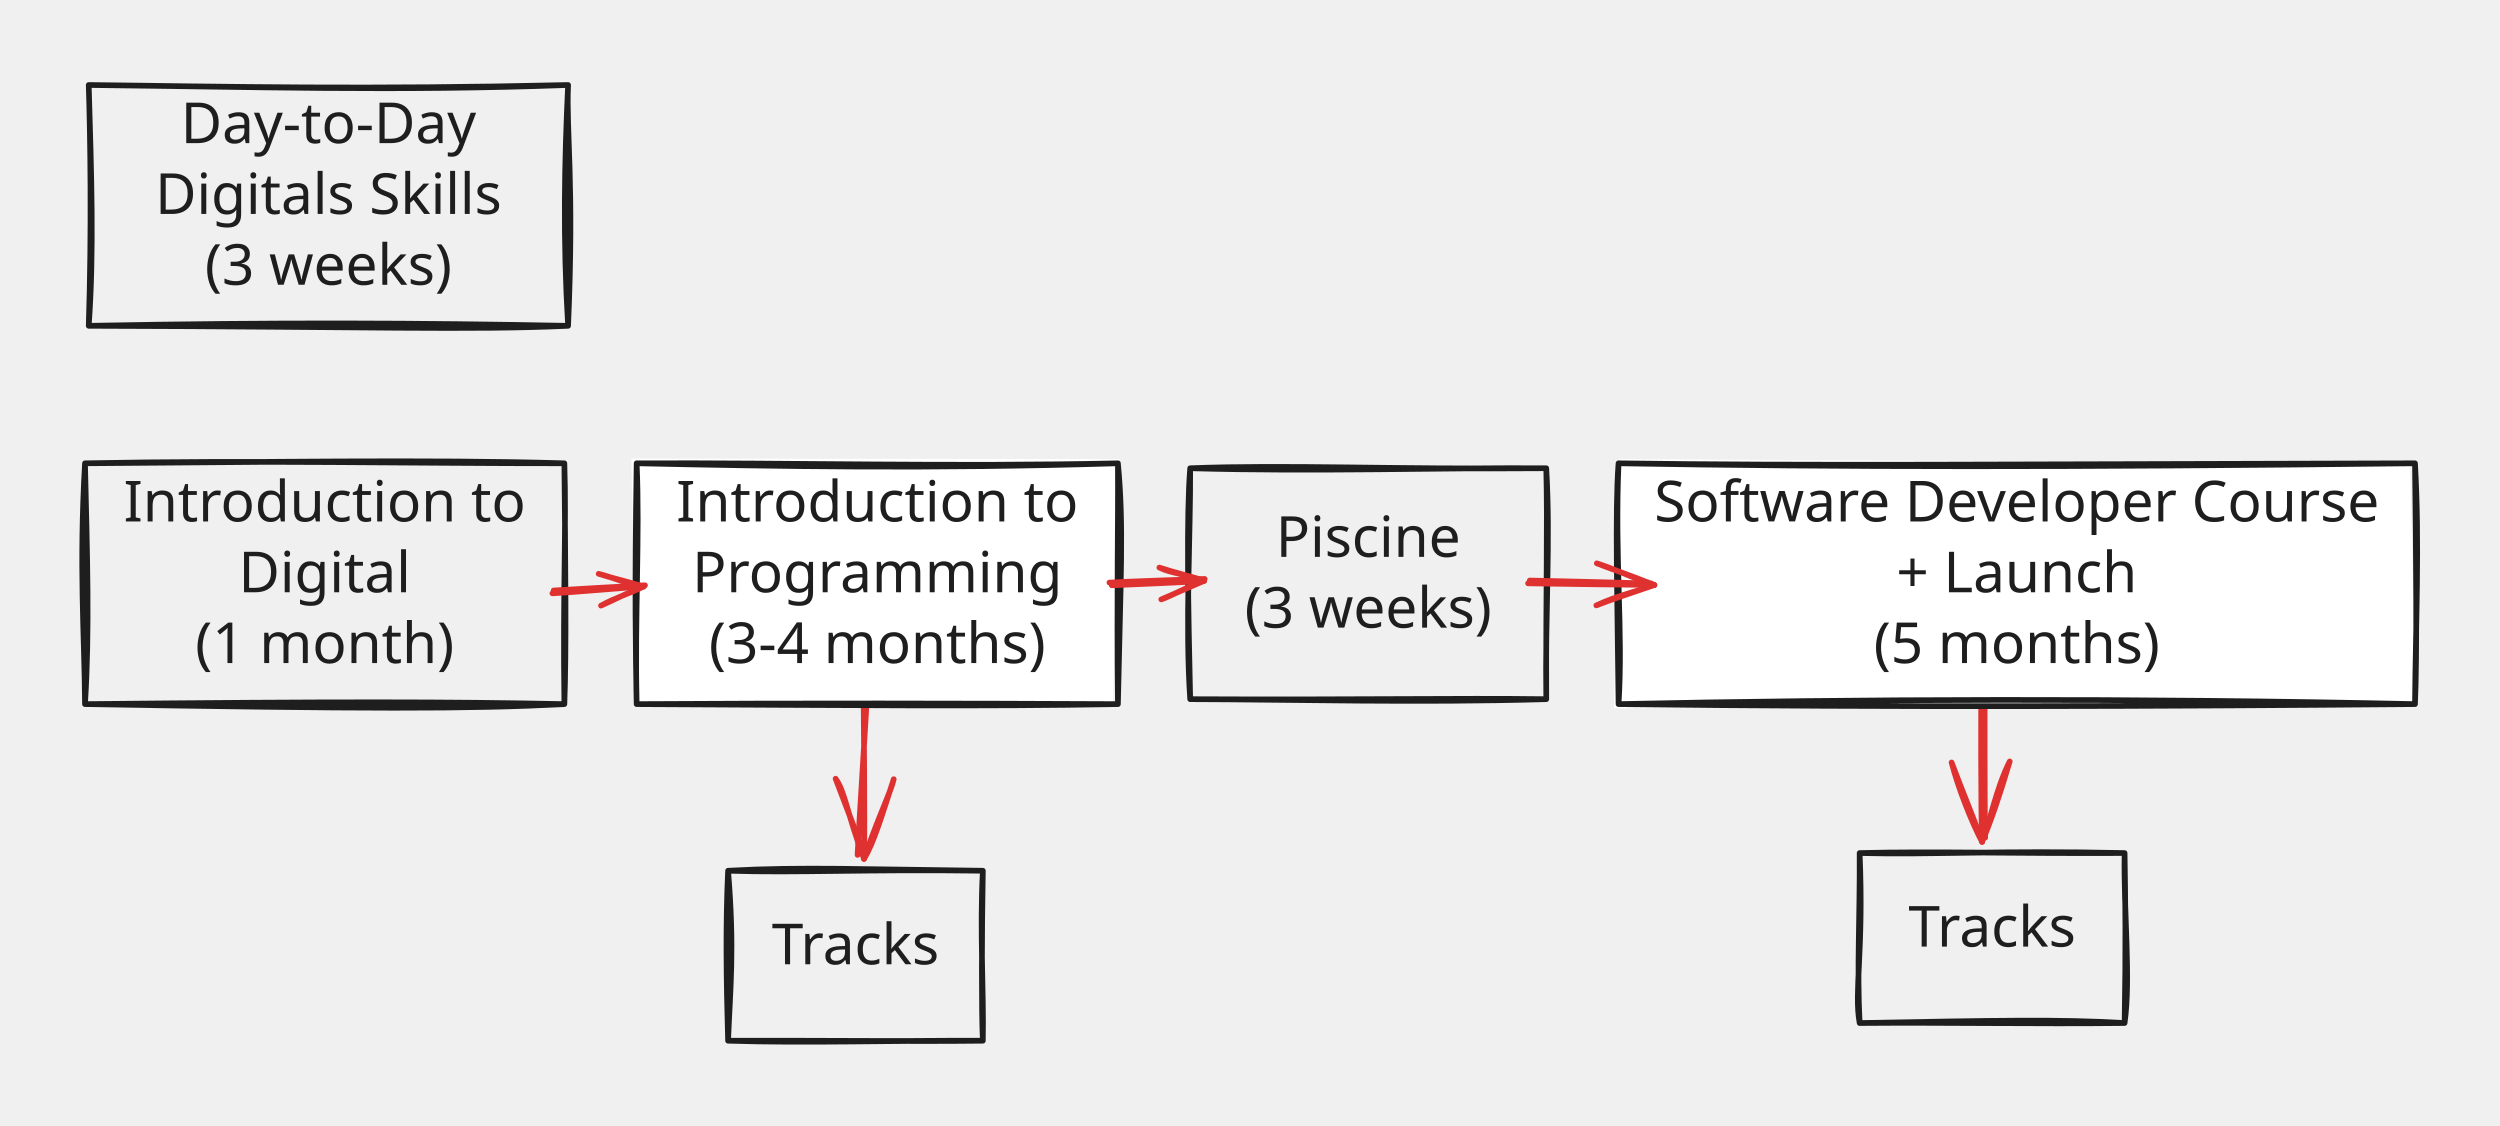
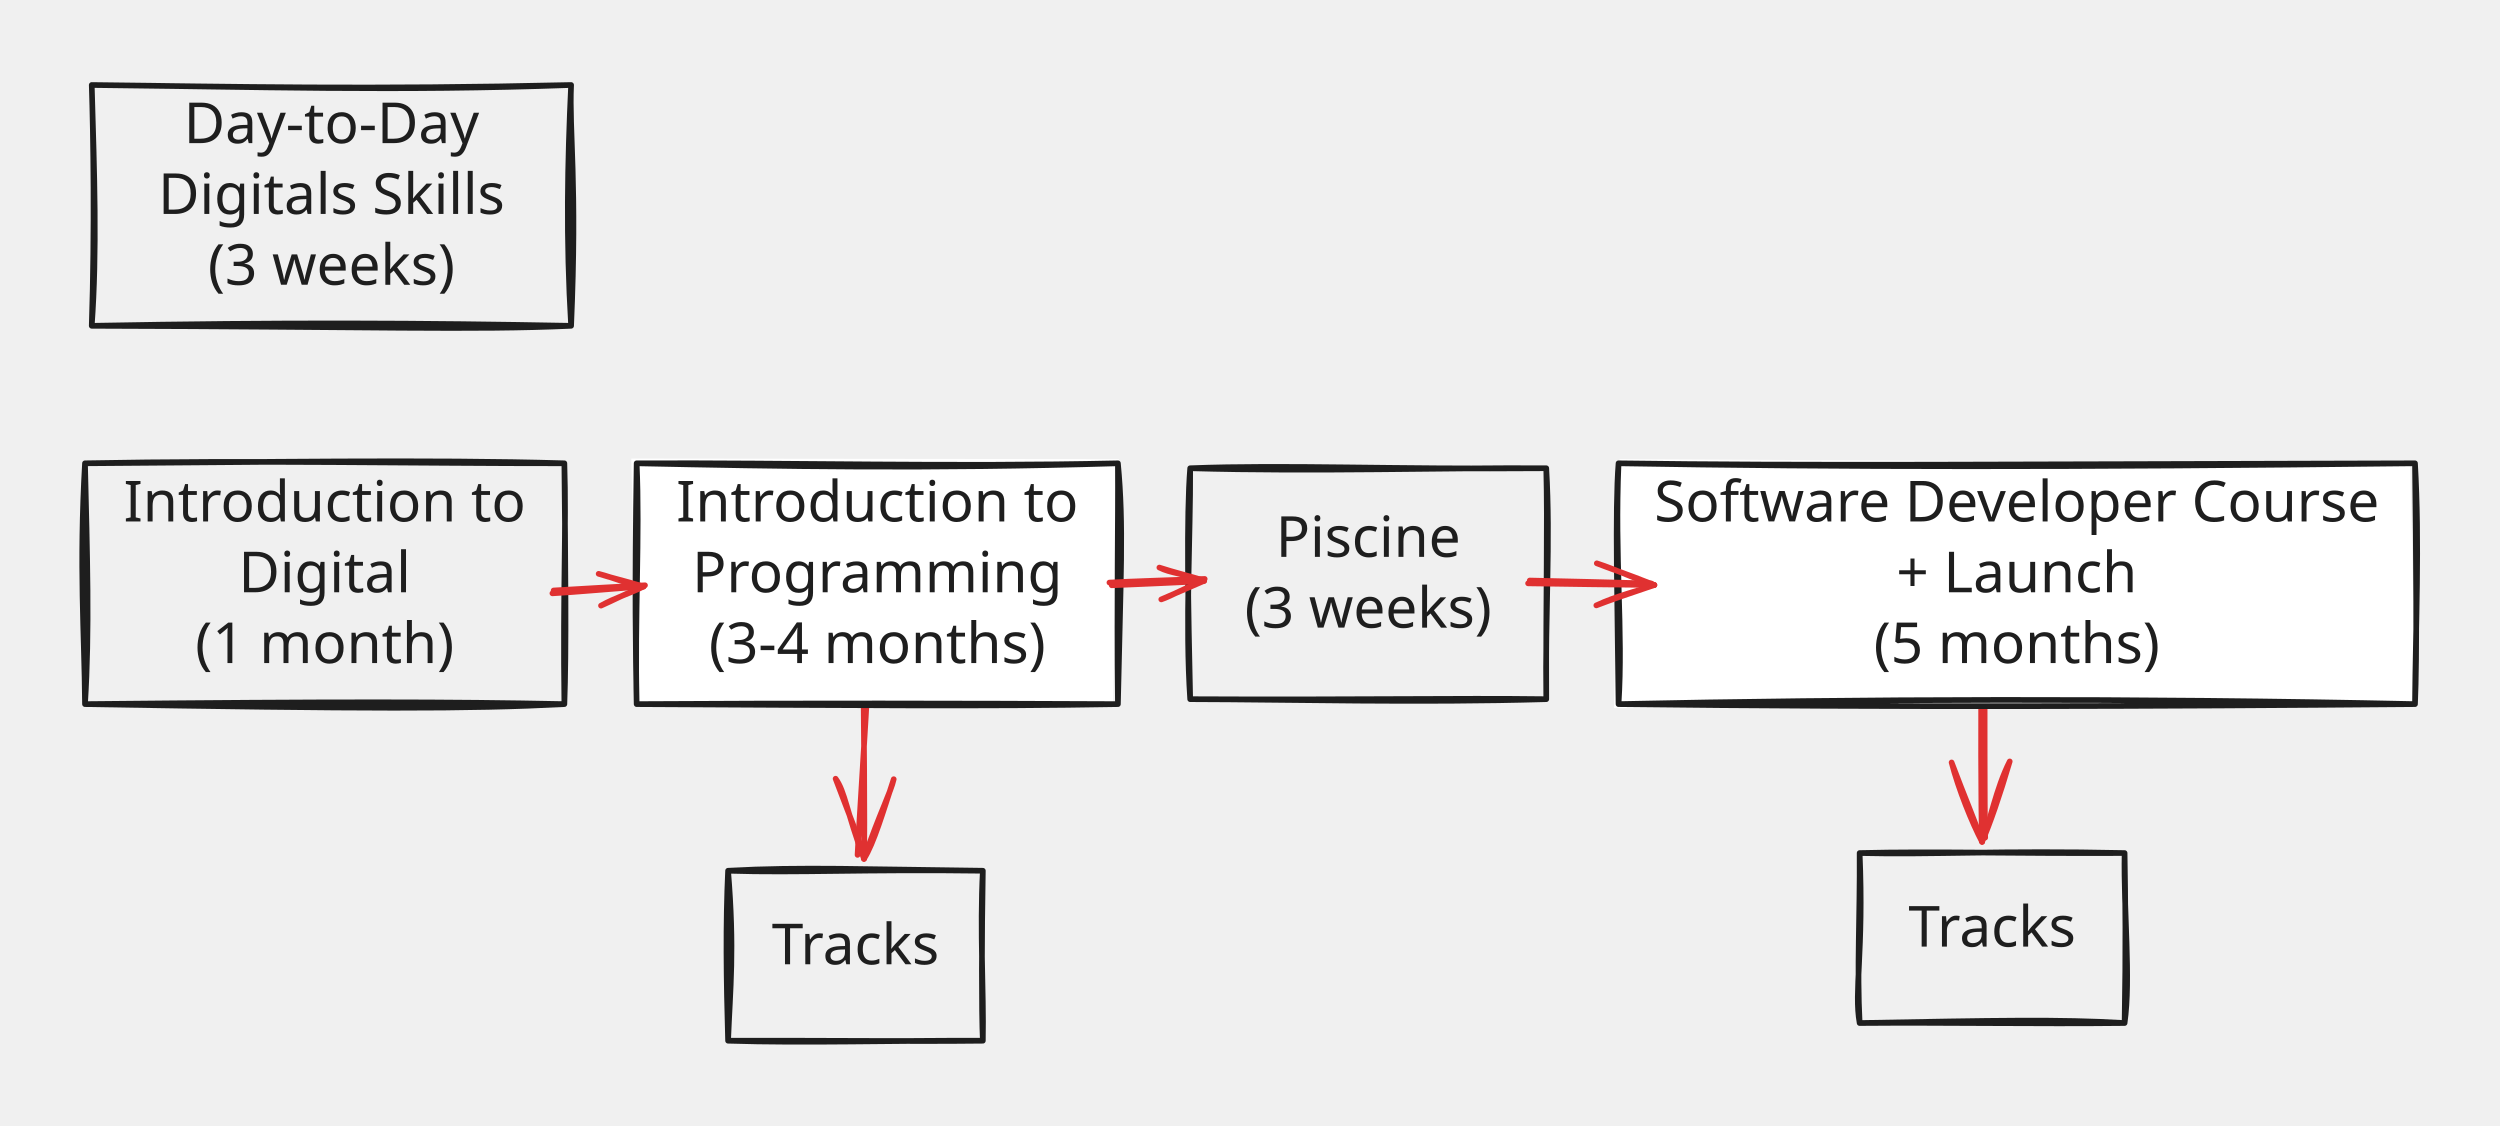
<svg xmlns="http://www.w3.org/2000/svg" version="1.1" viewBox="0 0 882.412 397.34" width="882.412" height="397.34">
  
-   eyJ2ZXJzaW9uIjoiMSIsImVuY29kaW5nIjoiYnN0cmluZyIsImNvbXByZXNzZWQiOnRydWUsImVuY29kZWQiOiJ4nO2bWVPbWFx1MDAxNoDf+Vx1MDAxNS76ZaYmVt99yVx1MDAxYmDWXHUwMDA0XHUwMDAyYW0mXSlhy7ZiW1LLMlx1MDAwNrry3+dcXOFYiy0jiE2UnogqwFqP7j3f2e7x32u12np0XHUwMDFmOOtva+vOXdPuu63QXHUwMDFlr78x+2+dcOj6XHUwMDFlXHUwMDFjXCLx56E/XG6b8ZndKFxuhm9//91cdTAwMGVcdTAwMDKr40Y3vt+zmv7g8TKn71xmXHUwMDFjL1x1MDAxYcKJ/4XPtdrf8e/Ug0KnXHUwMDE52V6n78RcdTAwMTfEh5JnUczye498L36uVFx1MDAxODOshZqe4Fx1MDAwZVx1MDAxYvC4yGnB0bbdXHUwMDFmOslcdTAwMTGza71vu1x1MDAwN2c6oFdHW3bz0PkraHSomzy17fb7p9F9P5Zq6MPLJ8eGUej3nEu3XHUwMDE1db+NQGp/0VWhP+p0PWdo3lx1MDAxZU/3+oHddKN7s1x1MDAwZqHp3scheFtL9tzBpzomxGJUYkql0khcdTAwMTA+PWxuUCfYYlx1MDAxY1x1MDAwNoFTSlx1MDAxMMWpw4+Sbfl9PzSS/YZcdTAwMWTzk8h2Yzd7XHUwMDFkXHUwMDEw0GtNz4lC21x1MDAxYlx1MDAwNnZcYvOVnDeevDNcdTAwMTbagkdQoTHLyNF13E43gjNU6uFOPFx0cI1cdTAwMTBcdTAwMWHJZLzMXHUwMDEzg/1WrFx1MDAwZX8mI1x1MDAxZtpcdTAwMDNn31xc4Y36/fTwea3J8GVcdTAwMGXcmFx1MDAwM9t5zUprV0bDXCLnLnmhlD7cXHUwMDFjvrt4wDu7w4/y9NLvj9+dfVx1MDAxOb1fn573dfJfXCLnKGjZj+qFJeFaIMGExHp6vO96vbysfb/ZSzQy3vv1zVx1MDAwYkggilx1MDAxNJGAXHUwMDA1gVxyfrHSKFx1MDAwNHqXb0bd/ubJg82Pw9PNs5Ojg2qjQIS0XHUwMDA0XHUwMDE3Wlx1MDAxMUawkkyzLFxuWFtcdTAwMTJJqVx1MDAxOVaa8dWyQLglXHUwMDE0XHUwMDEzmlBFXHUwMDE0nlx1MDAwYlx1MDAwM7Y4xoJLiZlcdTAwMDKAZ9mgQK1cdTAwMTKMqYrCcXJ8Se7vXHUwMDBl/6i3xCDk4ZdOwK6eXHUwMDA3XHUwMDA3R5qJV4FcdTAwMDNcdTAwMTNRXGJcdTAwMDejYLQkR+Xh2OhcdTAwMWPf4OblJnJbt4fh9sedqz/296pcclx1MDAwN0bM4vCOUiBcdTAwMTnjkfVcdTAwMTPGi1BcdTAwMGVcXEjJadaNLJtccqUtjVx1MDAxNePSuCOmtZ5lQ6A8XGZKSsQxZayaLHx+d9rq1Fx1MDAxYr3RXHUwMDA2pyg6ur47372NUiy8mX/bx4vrV0dcdTAwMWbu+MM53t+42rl4d2dcdTAwMGZFR2ef8u35dlx1MDAxOPrjZzFGsFx1MDAwNlx1MDAxN7ssxlx1MDAxZZ8/hy+dcnJ5vlx1MDAxMId5Q1qK0nwtXHUwMDFlkWryxamlsJRKKMTAsOFcZl6cW5QymFx1MDAwZZ0x9DmyXHUwMDFjIILil5NFLMkwXCJcdTAwMTRhXHUwMDAwXHUwMDFkQzw4hyxsSfBJXHUwMDAyKyxMlMbyoEkplJZMLcHpJKr+TX/IZM/XYv5cdTAwMTapMmE0ZZeeVuXUQNthtOl6Ldfr5C9xvFZyJCXyJC/ZL2HwzXD4zZGRv44sXHUwMDA0XHUwMDFiXHUwMDA2kSWMXCLEwuD/XHUwMDExXHUwMDE2qVM7dmA0wqJwXHUwMDFh4WiyqZmh6dvDaMtcdTAwMWZcZtxcYkbh2He9KC96/FpcdTAwMWJcdTAwMDbJrmPPTFx1MDAwNbxY+lie3cDcMWvykv9qiXbHXHUwMDFmpv//+Wbu2fVC1TPbjNIlt1tL/32ZZ1x1MDAxNzy/d2p5QCZMJElIfcrwXFzwQ3/j/mykXHUwMDBlw+vtwXbgXHUwMDA3ny8+VNvwcEQtXHKmhXGdty/xXHKwsCBcclx1MDAxNoojrvhC8/O9jl1Ti0OWXHUwMDAxtp5cdTAwMTHIumViW1x1MDAxNjh2wVx05K2cVzRcdTAwMDM88I4vXHUwMDBmdoXb+cD2dqKj+t71X/51Wcd+TcfBxfn+wfW+55y3j1x1MDAwN4fN7nn9J3PsoIC0kC+qIHgmJJW+P1x1MDAwNdjiIakmYExaXGbcO1wiXFxCIMNohi+mLWWCXHUwMDFiomGgIHBenXfHXHUwMDE2ZmBaOcw+JPNUpCY/xZelJcTxXHUwMDEyc1x1MDAxNZd7Zvw7XHUwMDA2g1x1MDAwMFx1MDAxOTJZQiC9dP9cdTAwMGV5iaDP0Ojl+ffFdj/n3ymYU1x1MDAxM+WBK1x1MDAwM4MraKFzN8mN2X5u316sd2ab1bhnOveM5U1cdTAwMTd2Ncrv/WZ3iFBcblB6RsI+v5BXabNTXHUwMDA3r20hyMalYlhcdTAwMWF/mqvsgmN/rcouJ1x1MDAxNpNacUV1tlQ1NTxzyldcdTAwMDJhhNlSLM1iz77M8mtcIpXvRafuQ6xuKLN3x1x1MDAxZbj9+8y8xjpcZqO478HIt0bNXGKUtVx1MDAxNvmfvIbbcSO7/8n7XHUwMDE3rlxy4Nruv9czXHUwMDE3bfTdjlH29Sa8jFx1MDAxM2Y4iNym3Z+eMHBbrXRcdTAwMDDchLvZrueE+2VWLvxcdTAwMTBcdTAwMDTx7P7ZfEFri+SEQXP2vs0ztlJ6dmNcdTAwMGZcdTAwMWRz1DhcdTAwMWX1XCLIiS6sWWslXHUwMDEw45I9XHUwMDAz8rlcdTAwMDXJSkNOXHUwMDE0tVx1MDAxNNFcdTAwMTTCc40pUjxXsobQ/nVcdTAwMTCH2J1SrVx0QozGxfFZxPlM7K6ZxIhz9X9E+LE7bILGXHUwMDAzKLQ2dpzecFVAP7H+klx1MDAwN3qRXFylXHUwMDAwZnQhwIvXYGVhcZ1cdTAwMWGEIbIrn4Ir54b178Po+nPXvd2oN9reyfF+tSmWxFwiM2Xz5a++/taOt/krr0pcdTAwMTJGIZmm4J+ZnKV3ztqrjGsxYlx1MDAxOaW+VaTe4diNtnrbjdH91Vx1MDAxZadfop7/cHb0XHUwMDAzXHUwMDE3X4t8XHUwMDE4S9VZZ1xuUFx1MDAxY/JCLMpr//yXrrT2K5NcdTAwMDFgXHUwMDExh6hxxvNThanUkCvTTVwi/3hcdTAwMWY2XHUwMDEzpVx1MDAxZYd+XHUwMDA3Xm9cdTAwMDA5snEgdfZcdTAwMThcdTAwMDOuzLc9YeKfXG5WS4i70ph1wVIyZVxuaYVQeeDnr1x1MDAxY1ZcdTAwMWF4jLlcdTAwMDVcdTAwMTmpXHUwMDA0oKWgXHUwMDE51Y1vQMFcdTAwMWK9zlKyUJbgWjNcIojQpqNjlngy6/dcYkWU6XT54PWRf3b19vuQP1x1MDAwYmFkhyvC+YluiDzOeVlKsYpcdTAwMTezujA85bywRZBcdTAwMTHNTM2qfIvg2a6nXHUwMDBmzm81taONsHNBPlx1MDAwZd6diGrzyrBcdTAwMDIgkaJcYkllqpK5JPN1glSisFx1MDAwNVx1MDAwZudcdTAwMTjLuDlLz1lcdTAwMWWaXHJSzZI6yKUrujy02/5cdTAwMTBcdTAwMWSibXxzgtzLbdW42G73/LLLQ9Hl+zqL0FZcdTAwMDdv2MFpu303fNi8Wdby0OvEvoJcdTAwMTaihTE13Z2Mll9cdTAwMWOaP5rVZotwXHUwMDBicWq6K7kgXHUwMDE5rX7l6JeAM4RcdTAwMTmXsSDlKrRaaS4yTSD/+Nj31G9HY1x1MDAxOMFaw7l1+n7ghLUtf1x1MDAxNFx1MDAwZZ1P3n9q7+2R1+xCTMlXXHUwMDFjXHUwMDAwP+FE8lx1MDAxZbNQ6NpimVdcdTAwMWFcdTAwMDXLwrZcdTAwMGKCiFTSwF+a/PnL7JUmn1x1MDAwM9pcdTAwMTSifS0kYjjV4jNcdIKpJV6n7eJFQTDBlFBNifhcdTAwMTVcdTAwMDQvXHUwMDA36Sc6h14jXGIu7OFcdTAwMTCFK6mYMVx1MDAwNlxuLEn5XHUwMDAwuLPBTlx1MDAxZVx1MDAwZYjfPL44P8Unt3L84XpYbVRcdTAwMTkxjUlSXGKISbLd+OZ6Qi0wV0SAlyZqcb76vS1cdTAwMWOUWEoqzlx1MDAxZVtF5nlpbFx0KaRSdFx1MDAxMqzPgMs4w1xcVbE9U4BkKTO3ivaN7M1+olx1MDAxZYqiiTdbfWbOk7utpf++pHerXGJ8SShcdTAwMTVU6vLBeaBcdTAwMWWCbrOF5ZfbQyrCQeNsW7eqzT14OIvBuCNcdTAwMDRcdTAwMDMvOVx1MDAwNOFZ8LGFILtcdTAwMDRcdTAwMDetXHUwMDEwXHUwMDAzJ61kTrJKgVx1MDAwZlx1MDAxMVx1MDAwNSTDTJMqos8yXHUwMDExzi/0fzj6lFx1MDAxNlx1MDAxNqlcdCg9ZOVSle+sWFxcqagk+1RJi1KuObwnIE6y38cgyFwiXHUwMDFhUY6lgMFcdTAwMTepo8smn1GLXHUwMDExilx1MDAxOVWEXHUwMDEzyoWaU/YyXHUwMDBiaERS0zpcdTAwMGZhikY4ZYgm8CvIkjFglsxqdeCHwdXJXHUwMDAw/oI/dULx7MeXz8z7M/Ff3JXBi7syXHUwMDEw0pDAl3f+XHUwMDBmXvd+3GDtVu/j9d7Ojjq56Fxcfay2XHUwMDAxqGPw71x1MDAxOGuwquix5pzvn+TM0pDAS62xZmmDWYVvxlx1MDAxM1x1MDAxNPdcdTAwMTbTJVx1MDAwML+KwvfmsL1cdTAwMWTdjHujXHUwMDEx2fdcdTAwMWTnLtg+9E+e+eVfJdhzzMZCXHUwMDEyipszistUYNc5MaNcXFx1MDAxYYP5b11xXGZcdTAwMTAx37dcdTAwMDV1olxijFxymKJcdTAwMWNcdTAwMDZMv1x1MDAxNlx1MDAwNlx1MDAxMFxuwVOU4JKUr1LH3yhcdTAwMTIq9aI/oEgtMU1lXHUwMDA3qy5UNez7euTX4U9t2kI8rJ32QL2Gq+88fMLW5ytZKWHLiPqsmvTaxIKs20FwXHUwMDFhwZxMw1x1MDAxN1BcdTAwMDK3NVx1MDAxOdhkXHUwMDFl1m9dZ7y5WC3XJkbE0OrE8dDXta//XHUwMDAzI/yTbiJ9
+   eyJ2ZXJzaW9uIjoiMSIsImVuY29kaW5nIjoiYnN0cmluZyIsImNvbXByZXNzZWQiOnRydWUsImVuY29kZWQiOiJ4nO1bW3PayFx1MDAxMn73r6C8L+fUXHTa6blP3ny/JHbs+Lo+2UrJIEBcdTAwMDEkrVx1MDAxML5t5b9vj+yAJFx1MDAxMMZe41U2USpcdTAwMDZmJE2rp7/+erpHfy7VasvJbeQtv60tezdccrfnN2P3evmNbb/y4oFcdTAwMWZcdTAwMDbYRdPfg3BcdTAwMTg30jM7SVx1MDAxMlxy3v76q1x1MDAxYkVO208uw7DrNML+/WVez+t7QTLAXHUwMDEz/4+/a7U/07+ZgWKvkbhBu+elXHUwMDE3pF3jsVx1MDAxOKhi635cdTAwMTik4yolXHUwMDE4SFx1MDAwMDo6wVx1MDAxZqzjcInXxN6W21x1MDAxYnjjXHUwMDFl27Tcc/3dY1x1MDAxM7Hz/TW3sef9XHUwMDExrbeZP1x1MDAxZbXl93pHyW0vlWpcdTAwMTDiw4/7XHUwMDA2SVx1MDAxY3a9M7+ZdL5pINNedlVcdTAwMWNcdTAwMGXbncBcdTAwMWLYp4dRa1x1MDAxOLlccj+5tW2EjFrvVfC2Nm65wV91oNThTFx1MDAwMWNKXHUwMDFiXCKpXHUwMDE4ddtcdTAwMWLUKThcXICRgjFKXHUwMDE4ZLrvJVtcdTAwMGJ7YWwl+1x1MDAwNTz7byzbpdvotlHAoDk6J4ndYFx1MDAxMLkxztf4vOuHZ1x1MDAwNmlcdTAwMWNcdTAwMWOCSVx1MDAwMzwnR8fz251cdTAwMDTP0JnBvXRcdTAwMTLwXHUwMDFhKVxyUWN92Vx1MDAxMaOdZmpcdTAwMGW/jzVcdTAwMWa7fW/HXlx1MDAxMVxme72s+oLmg/pyXHUwMDFkl7Zjo2hZWevKWVji3YxcdTAwMWYoY1x1MDAwZpd7707vYHNr8FFcdTAwMWSdhb3rd8dfhu+XR+d9ffg2lnNcdTAwMTg13XvzXHUwMDAyRYWRRGlCpVx1MDAxZfX3/KBblLVcdTAwMTc2umOLTFu/vnlcdTAwMDZcdTAwMTJoRr1cdTAwMDUkXHUwMDAw0VLY/3JuKERmS6wmnd7q4Z0rXHUwMDBl4qPV48P93WpDgUrl4CNcdTAwMWFNOVx1MDAwNa244XkogHFcdTAwMTRRynDQhovFYoFcbkdqLlxyZZpqmFxuXHUwMDA2cFx1MDAwNIBcdTAwMTRKXHUwMDAx11xi4ElsMEStlpzrioLj8OCM3t7s/VZvyn4s4i/tiJ9XXHUwMDE1XHUwMDFjQE05OIBJTdE9zlxyjpX2wSU0zlaJ37zaizc+bp7/trNdbXBcdTAwMDDhjlx1MDAxMIQrVHtcbo88T1hcdTAwMTZhXHUwMDAycWFJM08jL41ccm1cdTAwMWNcdTAwMDOaXHUwMDBiZemIXHUwMDFiYyaxIUlcdTAwMTFcZlopXCKAcV5NLHx+d9Rs19e7w1x1MDAxNcFIsn9xc7J1lWSw8Gb6be8vrp/vf7hcdTAwMTF3J7Czcr55+u7GXHUwMDFkyLbJj/JtfDeOw+t/XHUwMDEwY/fjT8GXobRcdTAwMWNfnDNuXGKfXHUwMDFmX7M1Uk18XHTmaFBKS004ki3k4CWEw1BcdTAwMDeSmJyjLyDLQ0QweD6yqKM4XHUwMDEwylxiINBcdTAwMDHjwSnIXHUwMDAyRyEnSdAgbZTGi0BTSmqjuH5cdTAwMDHSXHUwMDE5m/o3+6FcdTAwMGYtX8vx95KmnFG0XHUwMDFiJ6t+0PSDdvFcdTAwMTIvaI57MlwiP6xLduZw+FZcdTAwMWRhY2jlr1x1MDAxM4fgXHUwMDAxKLJCLWIsjPxPQGZObbuRtVxih+FpVJCHQ0+opudcdTAwMGWStbDf91x1MDAxM9TCQehcdTAwMDdJUfT0sVYsJDueOzFcdTAwMTX4YNm+XCJ2I3vHvMtcdTAwMWJ/q42tO/0x+v77m6ln10tNz1x1MDAxZVx1MDAxM0Y3vt1S9vN5zJ4xiaLnQZmYkDJjzI95nlOxXHUwMDE3rtxcdTAwMWVcdTAwMGb1Xnyx0d+Iwujz6Ydqe1x1MDAxZUGYY9C3cGGKXHUwMDBlJr1cdTAwMDFIXHUwMDA3gEstiNBipv/5u8xumCMoxYiVcGokRuDzMLtcdTAwMTRcdTAwMTRcdTAwMTeuQlR0XHS4XHUwMDFiXHUwMDFjnO1uSb/9gW9vJvv17Ys/wot5mf2CXUenJzu7XHUwMDE3O4F30jro7zU6J/XvjNnRXHUwMDAwZVx1MDAxOcAoZYpJzubPsMzWSDXxxZXDkd5cdFx1MDAxNVxuXHUwMDAzUM5y8OLG0ZxcdTAwMThFXHIhNnBeXHUwMDFju4NcdTAwMDPc+jOcfIqKl1JOg5djXHUwMDE0xvFcboRO0z1cdTAwMTP8XHUwMDBl6Fx1MDAwZnCFTF8gkP5cdTAwMTfx+2y3X+B3ht7URnlIZehvJSsld7u4scf3ze3ldmePSYt7XCK551x1MDAxY282sWtYsXXkdrQk6HT0/Fx1MDAwYorpibxKu506krZDcDWuNFx1MDAwN2XptJDZRV5/rcyuoFx1MDAwZVdGXHUwMDBizUw+VTVyPFPSV5JcdTAwMDBcdTAwMDH+XCKeZjaxL8SltMIgOfLvUnMjudZNt+/3bnPzmtowanEnQM03h41cdTAwMDSNtZaEn4J1v+0nbu9T8Fx1MDAxZqj18drOf5dzXHUwMDE3rfT8tjX25Vx1MDAwNj6MXHUwMDE353CQ+Fxytzc6oe83m9lcdTAwMDC4gXdz/cCLd+apXFyEMVxuXHUwMDEyuL3j6YLWZsmJSvO2v80zOFx1MDAxOTu7dFx1MDAwN57ttcSjn1x1MDAwNXJqynPWaDrKXGL9hOB9ekay0iinmjmaXHUwMDFhhuG5XHUwMDAxRrQo5KwxtH9cdTAwMWSMY+zOmDGUoGdNs+OTXHUwMDE4XHUwMDE3XHUwMDEzsbvhXG6IXHUwMDEw+lx1MDAwN4L4gT9ooMkjUljt2vO6g0Uh+pFcdTAwMDJMXHUwMDEx0bPkmlx1MDAwYsGczUTw7FwirCrPrqOBKInLwfnJWnuXvHdcdTAwMWInXHUwMDE3nzv+1Up9vVx1MDAxNVx1MDAxY1x1MDAxZexUXHUwMDFixoo6dFwicf7y9ddfWukxvfaqXHUwMDE15VxmV9NcZlx1MDAxOZqPi+Kzqq8qzcbIl0j2LWLtXHUwMDFkX/vJWndjfXh7vi3Yl6RcdTAwMWLeXHUwMDFk7/+Da+QyXHUwMDE241x1MDAxYcrMXyg8XHUwMDAwnlBbmv7QlbZ+bddcdTAwMDAg0yA1XfN8V4Eqs8i1sv84JDZcdTAwMTGnXHUwMDFlxGFcdTAwMWJcdTAwMWavj6tkyyB1flx1MDAxZlx1MDAwNS6M3Fx1MDAxZXHxj4Wrc4i70Ki1vJhMweB8mkyd8jG8Ty9cdTAwMWRWXHUwMDFh71x1MDAwMMLBJalCPCvJpII84IEhXHUwMDE5vU4tWWpHXG5jOJVUXHUwMDFhu6VjXHUwMDEy8HSS9igjjFx1MDAxYiA/UNh6XHUwMDFjo2ZcdTAwMDdcdTAwMGJC8yPbIYpoLsoyXHUwMDE3VGE2VGeGp0KU7lx1MDAxMVx1MDAwNI18oTA8nVx1MDAxYq/HW4HZPbkyzE1W4vYp/dh/dyirjVdcdTAwMGVcdTAwMWFcdTAwMDFJNCNodjYtWVhkvk6MSjU4OLhcdTAwMDBQ6e4sM6U8NFx1MDAxOaPamjrKZSpaXHUwMDFl2mp9SPbIXHUwMDA2XFxcdTAwMWVcdTAwMTL/bEOvn260uuG85aHk7H2dJ2StXHIrbnTUat1cZu5WL6tZXHUwMDFlKqNCyWZAS1x1MDAxMFt1VPNXh6Zrs9rYosIhglFKpZA0Z9WvXHUwMDFj/OJsO0jFKlx1MDAxNWS+XHUwMDE0rdFGyNwukH89XHUwMDExXHUwMDFlha3kXHUwMDFhNVhb9668Xlx1MDAxOHlxbS1cdTAwMWPGXHUwMDAz71Pwv9p7d1x1MDAxODQ6XHUwMDE4UopcdTAwMDXHv4+QSJExS4WuzZZ5oUGwKt93YXNcbrYyPP+qd3qZvdLIXHUwMDE3XGJtpokxUlx1MDAxMVx1MDAwZZk9Plx1MDAwZkEwc+TrbLt4Vlx1MDAxMEyBUWZcdTAwMTiVP1x1MDAxMPZcdTAwMTdcdTAwMWFcdTAwMDQ/snPoNYLg0j1cdTAwMWOytJSqiOFaqCe8I9Ne4Yd3uzRsXHUwMDFjnJ5cdTAwMWPB4ZW6/nAxqDZSObX7kpSUgEaf241vr6fMUVx1MDAxYVlcdTAwMTNJmurZy9W/u4WDUUcrLfj9VpFpJFxyjlRSac1cdTAwMWVi9Vx03HLBIVdcdTAwMTT7kbZv5G/2XHUwMDFk7aEom3h71CfmfHy3peznM7ZuleJcdTAwMWWkZESapyx8I31cdTAwMTd1XHUwMDFhTVBfrvaYjPvrx1x1MDAxYqZZbeAjwzlcdTAwMWNcdTAwMTVPXGJqXlx0XGbC88hcdTAwMDeH4OpcdTAwMTJcdFpcdTAwMTP0gkargmSVQj5GXHUwMDE0uFx1MDAxOOaG/sT+T+w/in3GSnPUSuOiVcknbJ+anaioJPSZVlx1MDAwZWPCXGJ8WkQ4zb+PQYlDXHJhXHUwMDAyUFxymslM70tcdTAwMDOfM4dTXHUwMDA2nGkqKFx1MDAxM1JPyXrZ8lx1MDAxOVXMbp23e15I5pXmb9jXUlx1MDAwMUiecdc/sf9cdTAwMWRgv3z208sn5v2J6J+9KWPW+8A4bZQzNj/731x1MDAwNZ3b63XeanY/XmxvburD0/b5x2q7gDogzIlcdTAwMTBcdTAwMDBcXPEpb0bUQXDH4FxuXlx1MDAxOVx1MDAwMyanjSq8XHUwMDFiT0m6u5i9XHUwMDAw5Fx1MDAxN5H5Xlx1MDAxZLQ2ksvr7nBId0LPu4k29sLDXG5mqFx1MDAwNSnPUOO0U634XHUwMDEz3kyc/tRcdTAwMTWHXHUwMDAxXHUwMDAxR1x1MDAwYjQkRphcdTAwMDLEgS7AgJvXglx1MDAwMcZCOIqWQtH509TpK0VcdTAwMTiukEVcdTAwMDOhOpmqdfe2noR1/KiNNlx1MDAxMVx1MDAwZmpHXTSvweK3XHUwMDFlPuLri6msjLDziPqkpPTSg1x1MDAwN1l2o+gowTlcdTAwMTlcdTAwMDUwaFx1MDAwNH7zQbHjeVi+8r3r1dlmufTgRCxavTRcIvq69PUvtu2USSJ9
  <defs>
    <style class="style-fonts">
      @font-face {
        font-family: "Virgil";
        src: url("https://unpkg.com/@excalidraw/excalidraw@undefined/dist/excalidraw-assets/Virgil.woff2");
      }
      @font-face {
        font-family: "Cascadia";
        src: url("https://unpkg.com/@excalidraw/excalidraw@undefined/dist/excalidraw-assets/Cascadia.woff2");
      }
      @font-face {
        font-family: "Assistant";
        src: url("https://unpkg.com/@excalidraw/excalidraw@undefined/dist/excalidraw-assets/Assistant-Regular.woff2");
      }
    </style>
  </defs>
  <rect x="0" y="0" width="882.412" height="397.34" fill="transparent" />
  <g stroke-linecap="round" transform="translate(30 163.529) rotate(0 84.60168 42.5)">
    <path d="M0 0 C60.9 -0.38, 121.99 -1.39, 169.2 0 M0 0 C58.37 -1.16, 118.02 0.04, 169.2 0 M169.2 0 C169.55 34.72, 169.92 66.29, 169.2 85 M169.2 0 C169.94 22.79, 168.65 44.49, 169.2 85 M169.2 85 C135.49 86.77, 98.58 86.66, 0 85 M169.2 85 C129.24 84.18, 89.14 84.11, 0 85 M0 85 C-0.19 59.85, -2.1 36.93, 0 0 M0 85 C1.64 59.01, 0.75 32.2, 0 0" stroke="#1e1e1e" stroke-width="2" fill="none" />
  </g>
  <g stroke-linecap="round" transform="translate(420.0941 165.2732) rotate(0 62.84235 40.75583)">
    <path d="M0 0 C34.16 -1.3, 70.4 0.47, 125.68 0 M0 0 C44.41 1.27, 89.91 -0.26, 125.68 0 M125.68 0 C127.22 26.43, 125.26 50.67, 125.68 81.51 M125.68 0 C126.2 20.95, 125.55 42.31, 125.68 81.51 M125.68 81.51 C80.21 82.83, 35.74 81.59, 0 81.51 M125.68 81.51 C93.3 81.09, 60.05 81.82, 0 81.51 M0 81.51 C-1.78 55.05, 0.12 23.99, 0 0 M0 81.51 C-0.7 49.75, -1.36 16.93, 0 0" stroke="#1e1e1e" stroke-width="2" fill="none" />
  </g>
  <g stroke-linecap="round" transform="translate(256.9876 307.3399) rotate(0 44.95923 30)">
    <path d="M0 0 C24.43 0.79, 47.99 -0.58, 89.92 0 M0 0 C25.63 -1.43, 49.69 -0.44, 89.92 0 M89.92 0 C89.52 23.3, 89.43 49.82, 89.92 60 M89.92 0 C88.8 21.41, 90.27 42.72, 89.92 60 M89.92 60 C57.75 59.87, 27.28 60.88, 0 60 M89.92 60 C64.23 60.29, 39.15 59.91, 0 60 M0 60 C0.72 41.52, 2.31 28.12, 0 0 M0 60 C-0.62 38.43, -0.88 18.95, 0 0" stroke="#1e1e1e" stroke-width="2" fill="none" />
  </g>
  <g stroke-linecap="round">
    <g transform="translate(306.2549 240.3159) rotate(0 -1.370512 30.86193)">
      <path d="M-0.01 0.65 C-0.43 10.79, -3.1 51.06, -3.57 61.43 M-1.48 -0.05 C-1.42 10.21, -0.93 52.62, -1.3 62.81" stroke="#e03131" stroke-width="2" fill="none" />
    </g>
    <g transform="translate(306.2549 240.3159) rotate(0 -1.370512 30.86193)">
      <path d="M-11.32 34.54 C-7.99 39.1, -7.46 46.2, -1.3 62.81 M-11.32 34.54 C-6.97 46.2, -2.16 57.57, -1.3 62.81" stroke="#e03131" stroke-width="2" fill="none" />
    </g>
    <g transform="translate(306.2549 240.3159) rotate(0 -1.370512 30.86193)">
      <path d="M9.2 34.71 C8.21 39.23, 4.43 46.3, -1.3 62.81 M9.2 34.71 C5.43 46.19, 2.11 57.49, -1.3 62.81" stroke="#e03131" stroke-width="2" fill="none" />
    </g>
  </g>
  <mask />
  <g stroke-linecap="round" transform="translate(656.3868 301.0957) rotate(0 46.76132 30)">
    <path d="M0 0 C25.45 0.63, 49.55 -0.95, 93.52 0 M0 0 C26.39 -0.65, 54.32 0.19, 93.52 0 M93.52 0 C93.14 20.75, 95.75 44.22, 93.52 60 M93.52 0 C93.79 16.79, 94 32.97, 93.52 60 M93.52 60 C70.26 58.63, 48.49 59.11, 0 60 M93.52 60 C62.32 60.35, 30.24 59.74, 0 60 M0 60 C-2.03 48.84, 1.47 34.94, 0 0 M0 60 C-0.98 40.68, 0.15 22.29, 0 0" stroke="#1e1e1e" stroke-width="2" fill="none" />
  </g>
  <g stroke-linecap="round">
    <g transform="translate(699.8524 234.822) rotate(0 0.5720676 30.48679)">
      <path d="M0.65 -0.83 C0.69 9.31, 0.58 50.36, 0.85 60.83 M-0.47 1.34 C-0.66 11.68, -0.69 52.49, -0.25 62.3" stroke="#e03131" stroke-width="2" fill="none" />
    </g>
    <g transform="translate(699.8524 234.822) rotate(0 0.5720676 30.48679)">
      <path d="M-11.01 34.29 C-8.65 43.52, -3.74 55.7, -0.25 62.3 M-11.01 34.29 C-6.61 46.05, -2.28 56.25, -0.25 62.3" stroke="#e03131" stroke-width="2" fill="none" />
    </g>
    <g transform="translate(699.8524 234.822) rotate(0 0.5720676 30.48679)">
      <path d="M9.51 33.93 C4.71 43.39, 2.46 55.7, -0.25 62.3 M9.51 33.93 C6.01 45.86, 2.43 56.2, -0.25 62.3" stroke="#e03131" stroke-width="2" fill="none" />
    </g>
  </g>
  <mask />
  <g transform="translate(38.36176 168.529) rotate(0 76.23993 37.5)">
    <text x="76.24" y="0" font-family="Virgil, Segoe UI Emoji" font-size="20px" fill="#1e1e1e" text-anchor="middle" style="white-space: pre;" direction="ltr" dominant-baseline="text-before-edge">Introduction to</text>
    <text x="76.24" y="25" font-family="Virgil, Segoe UI Emoji" font-size="20px" fill="#1e1e1e" text-anchor="middle" style="white-space: pre;" direction="ltr" dominant-baseline="text-before-edge">Digital</text>
    <text x="76.24" y="50" font-family="Virgil, Segoe UI Emoji" font-size="20px" fill="#1e1e1e" text-anchor="middle" style="white-space: pre;" direction="ltr" dominant-baseline="text-before-edge">(1 month)</text>
  </g>
  <g transform="translate(436.2665 181.029) rotate(0 46.66996 25)">
    <text x="46.67" y="0" font-family="Virgil, Segoe UI Emoji" font-size="20px" fill="#1e1e1e" text-anchor="middle" style="white-space: pre;" direction="ltr" dominant-baseline="text-before-edge">Piscine</text>
    <text x="46.67" y="25" font-family="Virgil, Segoe UI Emoji" font-size="20px" fill="#1e1e1e" text-anchor="middle" style="white-space: pre;" direction="ltr" dominant-baseline="text-before-edge">(3 weeks)</text>
  </g>
  <g stroke-linecap="round" transform="translate(224.7125 163.529) rotate(0 84.93622 42.5)">
    <path d="M-1.9 -1.66 L170.23 -1.47 L168.17 84.93 L0.23 85.66" stroke="none" stroke-width="0" fill="#ffffff" />
    <path d="M0 0 C55.29 -0.24, 110.35 1.29, 169.87 0 M0 0 C50.56 1.06, 102.56 2.03, 169.87 0 M169.87 0 C171.97 21.88, 170.79 40.6, 169.87 85 M169.87 0 C170.03 22.6, 169.45 44.82, 169.87 85 M169.87 85 C114.6 84.75, 58.33 84.63, 0 85 M169.87 85 C122.78 85.85, 75.75 85.37, 0 85 M0 85 C-0.73 53.57, 1.14 25.71, 0 0 M0 85 C-0.33 66.3, -0.72 46.88, 0 0" stroke="#1e1e1e" stroke-width="2" fill="none" />
  </g>
  <g transform="translate(233.4088 168.529) rotate(0 76.23993 37.5)">
    <text x="76.24" y="0" font-family="Virgil, Segoe UI Emoji" font-size="20px" fill="#1e1e1e" text-anchor="middle" style="white-space: pre;" direction="ltr" dominant-baseline="text-before-edge">Introduction to</text>
    <text x="76.24" y="25" font-family="Virgil, Segoe UI Emoji" font-size="20px" fill="#1e1e1e" text-anchor="middle" style="white-space: pre;" direction="ltr" dominant-baseline="text-before-edge">Programming</text>
    <text x="76.24" y="50" font-family="Virgil, Segoe UI Emoji" font-size="20px" fill="#1e1e1e" text-anchor="middle" style="white-space: pre;" direction="ltr" dominant-baseline="text-before-edge">(3-4 months)</text>
  </g>
  <g transform="translate(267.6169 324.8399) rotate(0 34.32997 12.5)">
    <text x="34.33" y="0" font-family="Virgil, Segoe UI Emoji" font-size="20px" fill="#1e1e1e" text-anchor="middle" style="white-space: pre;" direction="ltr" dominant-baseline="text-before-edge">Tracks</text>
  </g>
  <g stroke-linecap="round" transform="translate(571.288 163.529) rotate(0 140.5623 42.5)">
    <path d="M0.36 -1.47 L279.42 -0.07 L281.35 85.66 L-1.63 86.42" stroke="none" stroke-width="0" fill="#ffffff" />
    <path d="M0 0 C77.82 1.35, 158.36 1.42, 281.12 0 M0 0 C65.53 0.91, 129.17 0.37, 281.12 0 M281.12 0 C282.75 28.28, 281.35 57.24, 281.12 85 M281.12 0 C281.51 33, 281.87 68.42, 281.12 85 M281.12 85 C182.84 82.84, 83.02 83.19, 0 85 M281.12 85 C189.07 85.77, 97.76 86.17, 0 85 M0 85 C1.66 58.7, -1.43 33.77, 0 0 M0 85 C-0.32 50.75, -1.32 16.8, 0 0" stroke="#1e1e1e" stroke-width="2" fill="none" />
  </g>
  <g transform="translate(577.4904 168.529) rotate(0 134.3599 37.5)">
    <text x="134.36" y="0" font-family="Virgil, Segoe UI Emoji" font-size="20px" fill="#1e1e1e" text-anchor="middle" style="white-space: pre;" direction="ltr" dominant-baseline="text-before-edge">Software Developer Course</text>
    <text x="134.36" y="25" font-family="Virgil, Segoe UI Emoji" font-size="20px" fill="#1e1e1e" text-anchor="middle" style="white-space: pre;" direction="ltr" dominant-baseline="text-before-edge">+ Launch</text>
    <text x="134.36" y="50" font-family="Virgil, Segoe UI Emoji" font-size="20px" fill="#1e1e1e" text-anchor="middle" style="white-space: pre;" direction="ltr" dominant-baseline="text-before-edge">(5 months)</text>
  </g>
  <g transform="translate(668.8181 318.5957) rotate(0 34.32997 12.5)">
    <text x="34.33" y="0" font-family="Virgil, Segoe UI Emoji" font-size="20px" fill="#1e1e1e" text-anchor="middle" style="white-space: pre;" direction="ltr" dominant-baseline="text-before-edge">Tracks</text>
  </g>
  <g stroke-linecap="round">
    <g transform="translate(194.9599 208.7682) rotate(0 16.43927 -0.8383942)">
      <path d="M0.45 -0.35 C5.84 -0.65, 27.22 -1.95, 32.7 -2.19 M0.02 0.66 C5.28 0.44, 26.65 -1.44, 32.18 -1.75" stroke="#e03131" stroke-width="2" fill="none" />
    </g>
    <g transform="translate(194.9599 208.7682) rotate(0 16.43927 -0.8383942)">
      <path d="M17.17 5 C22.24 2.17, 27.57 0.61, 32.18 -1.75 M17.17 5 C21.28 3.2, 25.42 0.96, 32.18 -1.75" stroke="#e03131" stroke-width="2" fill="none" />
    </g>
    <g transform="translate(194.9599 208.7682) rotate(0 16.43927 -0.8383942)">
      <path d="M16.34 -6.23 C21.68 -4.89, 27.32 -2.29, 32.18 -1.75 M16.34 -6.23 C20.67 -4.84, 25.04 -3.89, 32.18 -1.75" stroke="#e03131" stroke-width="2" fill="none" />
    </g>
  </g>
  <mask />
  <g stroke-linecap="round">
    <g transform="translate(391.9249 206.0585) rotate(0 16.43927 -0.8383942)">
      <path d="M-0.34 -0.43 C5.22 -0.78, 27.81 -1.54, 33.29 -1.72 M0.48 0.53 C6.02 0.24, 27.54 -0.53, 33.07 -1.04" stroke="#e03131" stroke-width="2" fill="none" />
    </g>
    <g transform="translate(391.9249 206.0585) rotate(0 16.43927 -0.8383942)">
      <path d="M17.96 5.51 C21.55 4.32, 26.4 1.32, 33.07 -1.04 M17.96 5.51 C22.69 3.43, 28.21 1.03, 33.07 -1.04" stroke="#e03131" stroke-width="2" fill="none" />
    </g>
    <g transform="translate(391.9249 206.0585) rotate(0 16.43927 -0.8383942)">
      <path d="M17.29 -5.73 C21.11 -3.75, 26.15 -3.58, 33.07 -1.04 M17.29 -5.73 C22.26 -4.08, 28 -2.76, 33.07 -1.04" stroke="#e03131" stroke-width="2" fill="none" />
    </g>
  </g>
  <mask />
  <g stroke-linecap="round">
    <g transform="translate(539.7731 205.2713) rotate(0 21.71157 0.4863658)">
      <path d="M0.17 -0.37 C7.28 -0.27, 35.86 0.5, 43.1 0.68 M-0.41 0.63 C6.84 0.79, 36.87 1.14, 44.16 1.22" stroke="#e03131" stroke-width="2" fill="none" />
    </g>
    <g transform="translate(539.7731 205.2713) rotate(0 21.71157 0.4863658)">
      <path d="M23.67 8.41 C30.88 5.02, 38.91 3.16, 44.16 1.22 M23.67 8.41 C28.39 6.6, 33.93 4.64, 44.16 1.22" stroke="#e03131" stroke-width="2" fill="none" />
    </g>
    <g transform="translate(539.7731 205.2713) rotate(0 21.71157 0.4863658)">
      <path d="M23.84 -6.44 C31 -4.12, 38.95 -0.26, 44.16 1.22 M23.84 -6.44 C28.56 -4.56, 34.05 -2.83, 44.16 1.22" stroke="#e03131" stroke-width="2" fill="none" />
    </g>
  </g>
  <mask />
-   <g stroke-linecap="round" transform="translate(31.31732 30) rotate(0 84.60168 42.5)">
+   <g stroke-linecap="round" transform="translate(32.38202 30) rotate(0 84.60168 42.5)">
    <path d="M0 0 C56.39 0.58, 108.15 2.26, 169.2 0 M0 0 C48.94 0.59, 98.87 1.66, 169.2 0 M169.2 0 C168.46 16.34, 171.39 34.37, 169.2 85 M169.2 0 C167.93 27.16, 167.38 54.41, 169.2 85 M169.2 85 C117.76 84.03, 67.16 83.72, 0 85 M169.2 85 C134.26 86.58, 100.58 85.27, 0 85 M0 85 C1.89 58.74, 0.91 31.2, 0 0 M0 85 C1.1 50.86, 0.56 17.56, 0 0" stroke="#1e1e1e" stroke-width="2" fill="none" />
  </g>
-   <g transform="translate(49.51907 35) rotate(0 66.39993 37.5)">
+   <g transform="translate(50.58377 35) rotate(0 66.39993 37.5)">
    <text x="66.4" y="0" font-family="Virgil, Segoe UI Emoji" font-size="20px" fill="#1e1e1e" text-anchor="middle" style="white-space: pre;" direction="ltr" dominant-baseline="text-before-edge">Day-to-Day </text>
    <text x="66.4" y="25" font-family="Virgil, Segoe UI Emoji" font-size="20px" fill="#1e1e1e" text-anchor="middle" style="white-space: pre;" direction="ltr" dominant-baseline="text-before-edge">Digitals Skills</text>
    <text x="66.4" y="50" font-family="Virgil, Segoe UI Emoji" font-size="20px" fill="#1e1e1e" text-anchor="middle" style="white-space: pre;" direction="ltr" dominant-baseline="text-before-edge">(3 weeks)</text>
  </g>
</svg>
